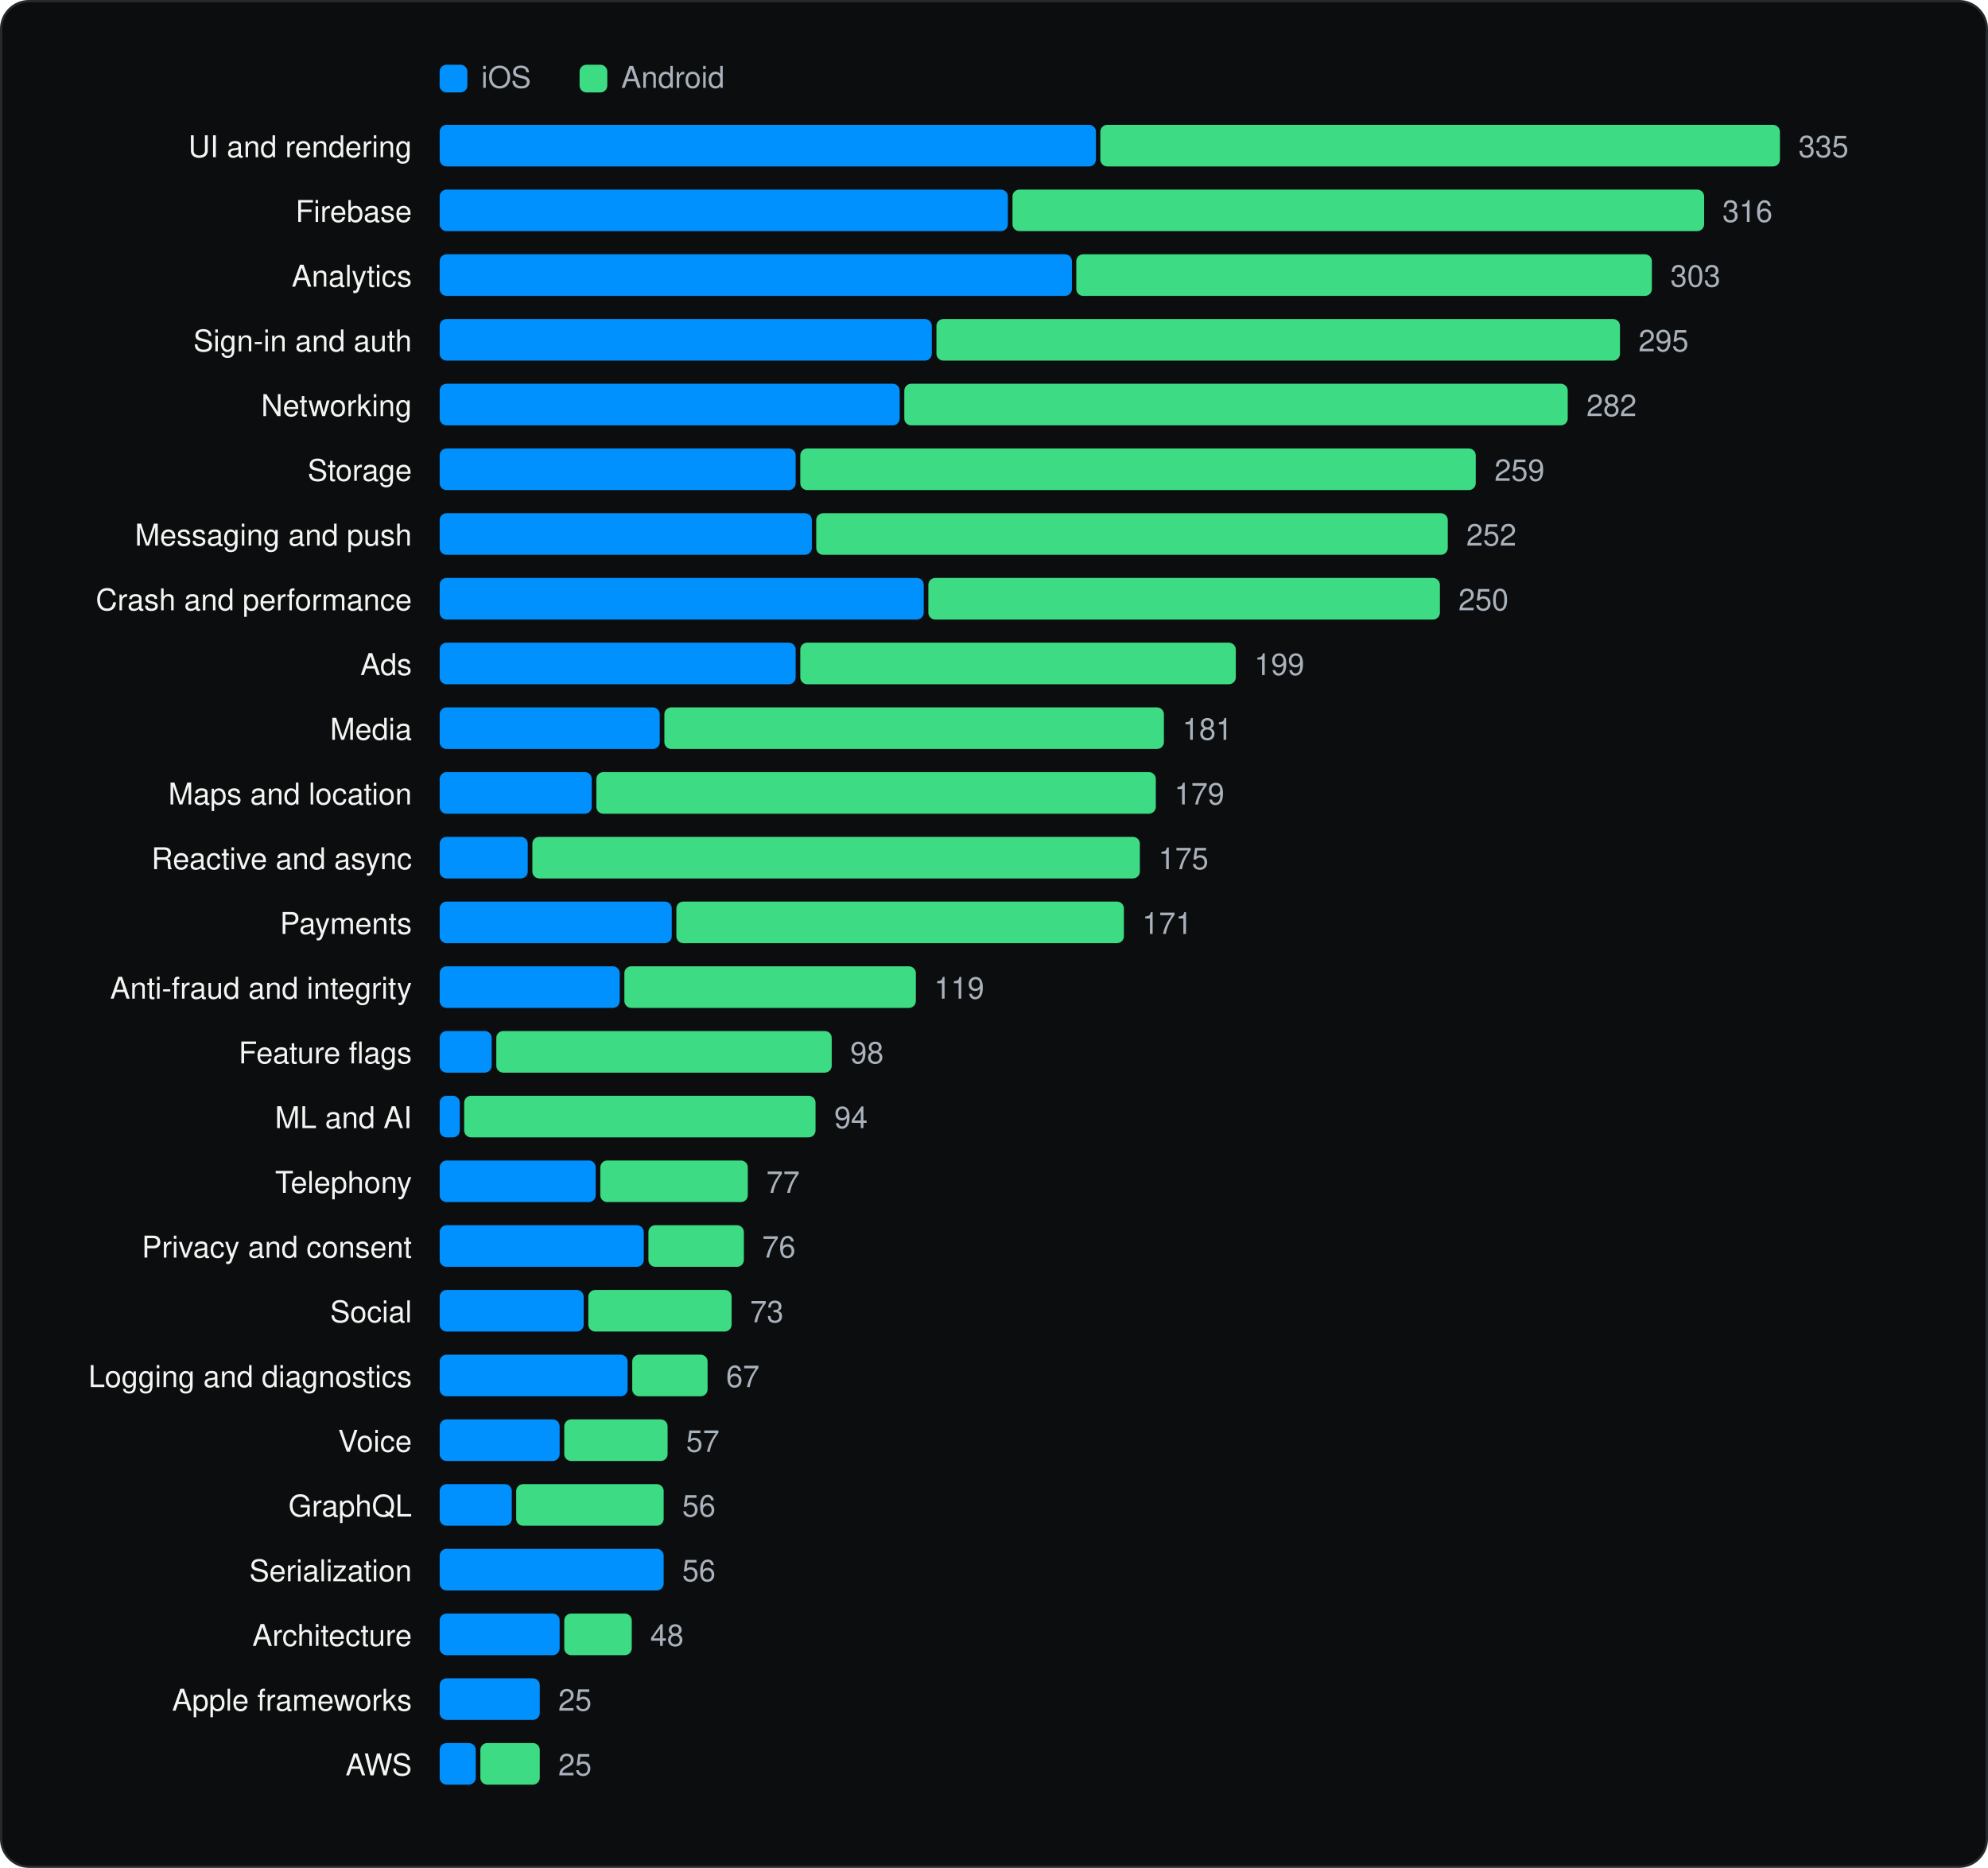
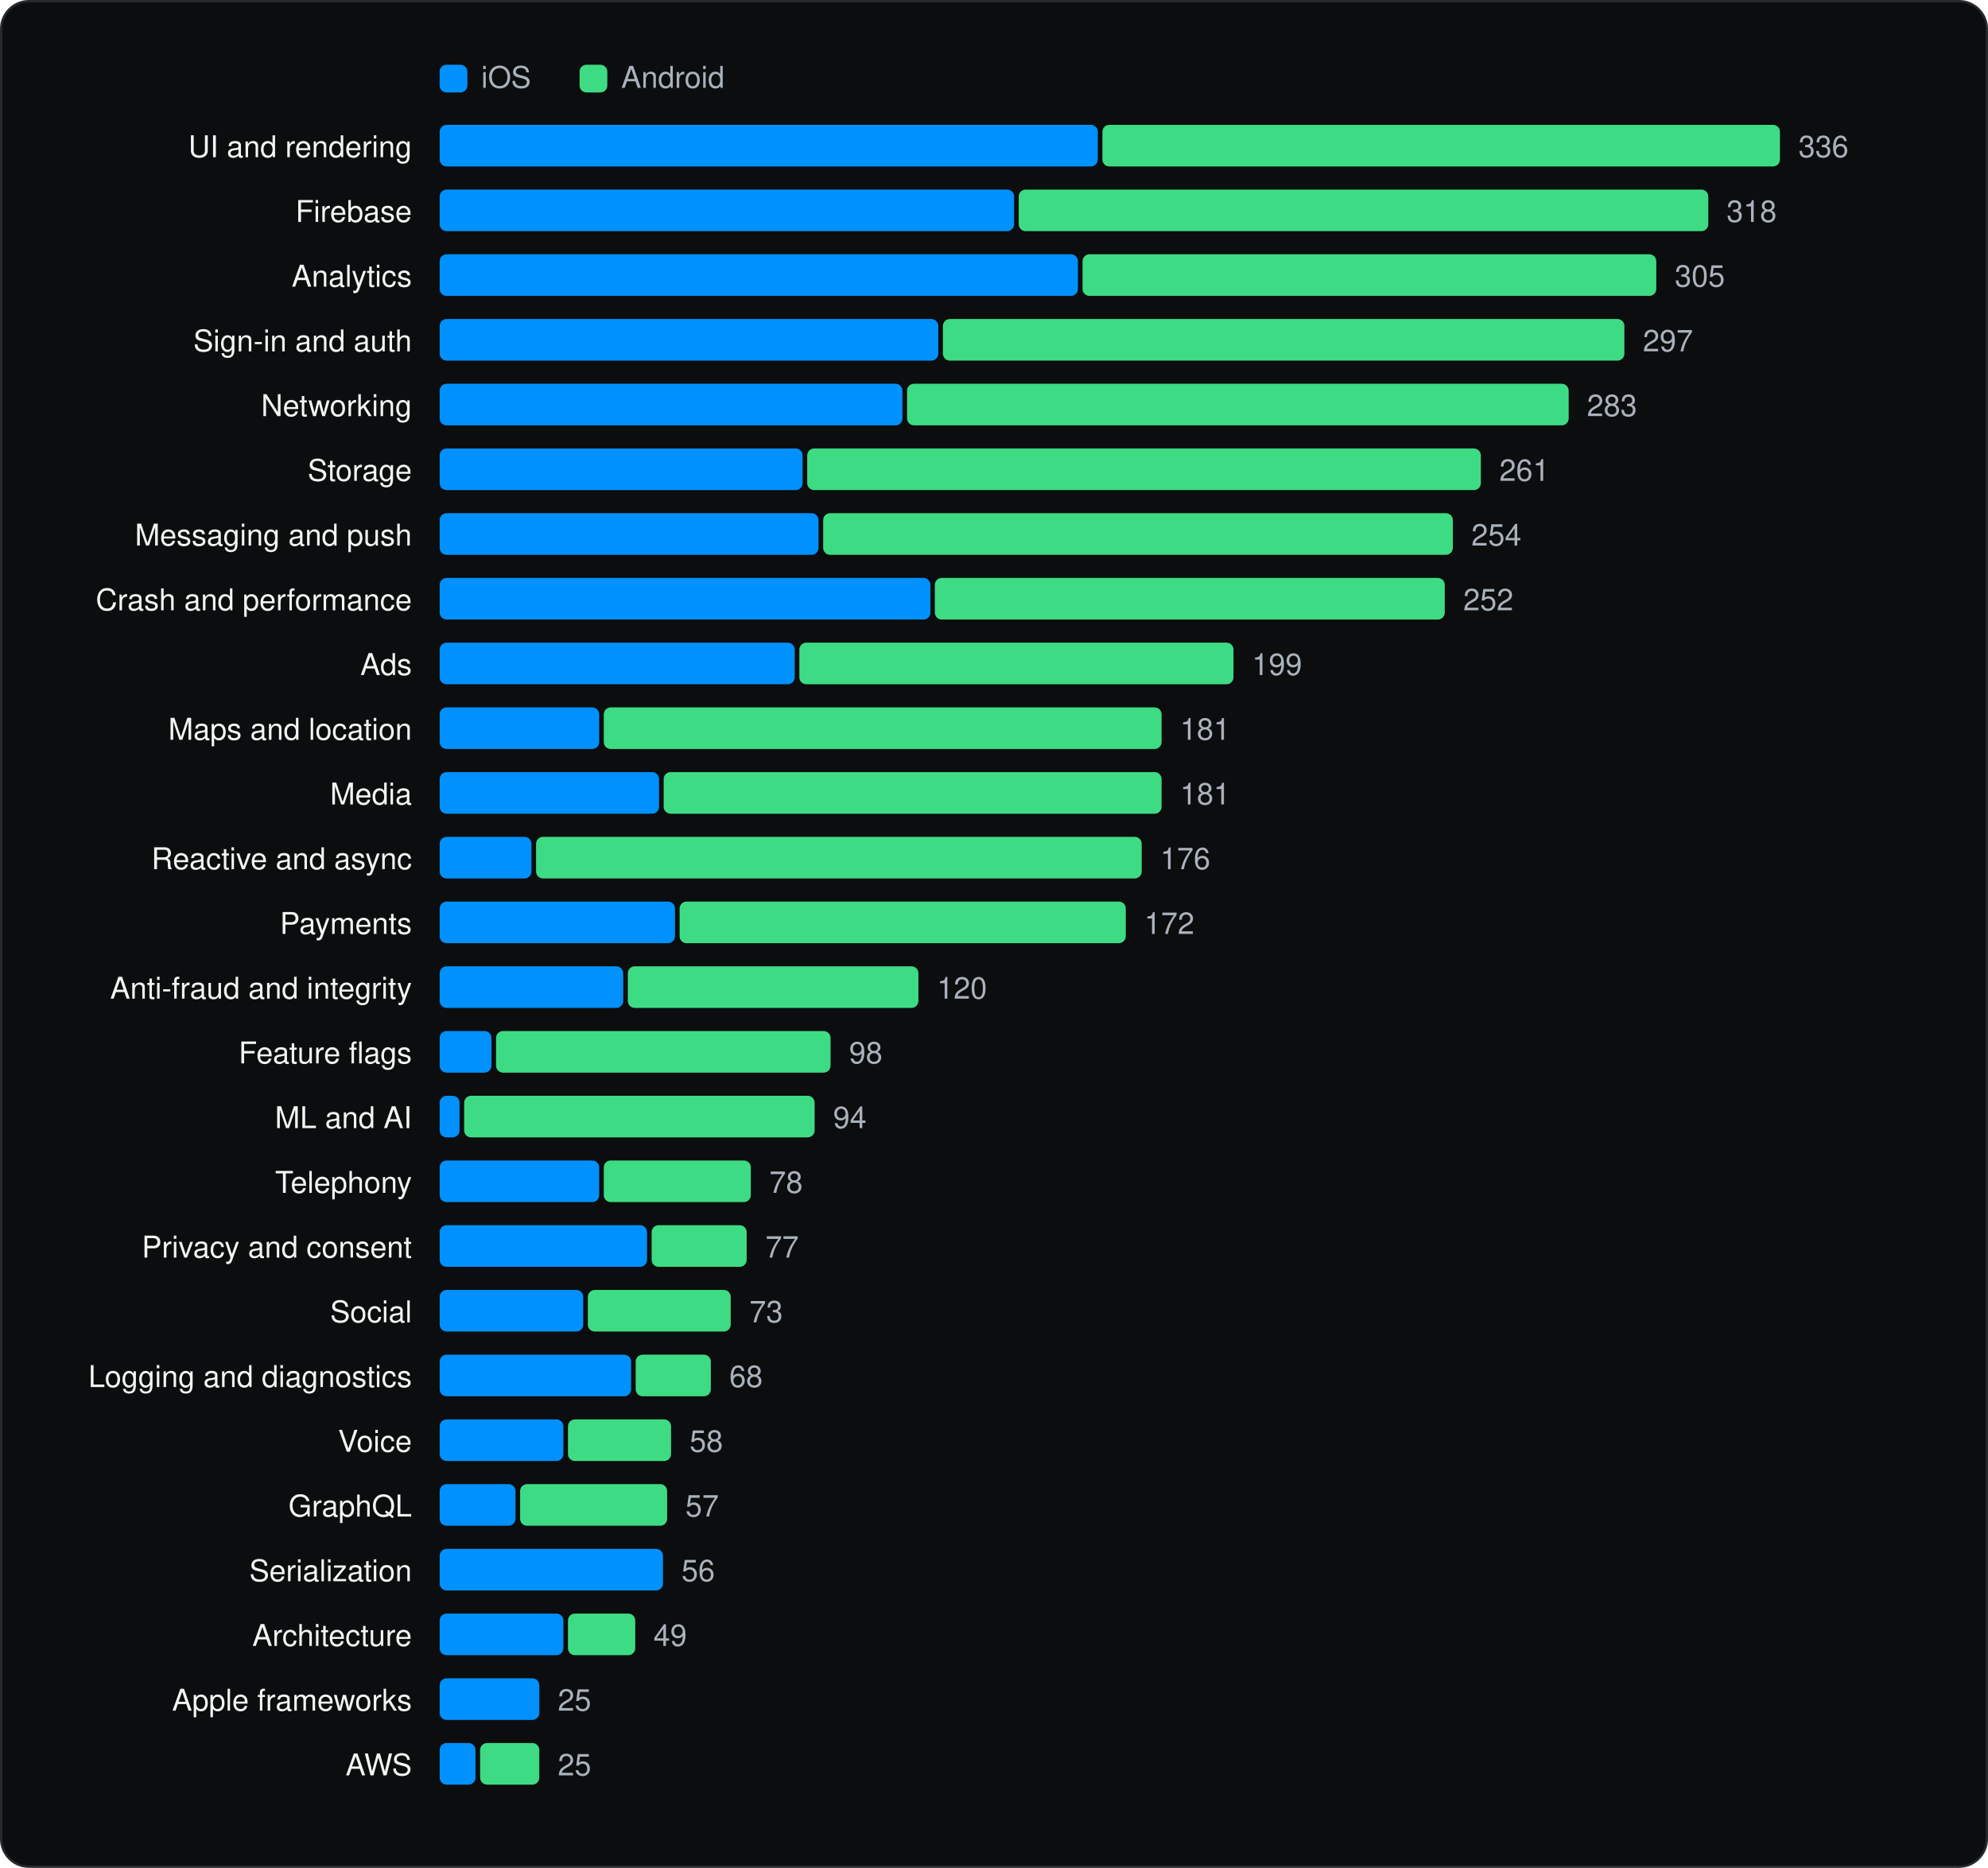
<svg xmlns="http://www.w3.org/2000/svg" viewBox="0 0 860 808" width="860" height="808" role="img" aria-label="SDK categories" font-family="Geist, -apple-system, BlinkMacSystemFont, 'Segoe UI', Helvetica, Arial, sans-serif">
  <rect x="0.5" y="0.5" width="859" height="807" rx="12" fill="#0C0D0E" stroke="#262A2D" />
  <g transform="translate(20 20)">
    <rect x="170.18" y="8" width="12" height="12" rx="3" fill="#0091FF" />
    <text x="188.18" y="18" font-size="13" fill="#A9B2BC">iOS</text>
    <rect x="230.72" y="8" width="12" height="12" rx="3" fill="#3DDC84" />
    <text x="248.72" y="18" font-size="13" fill="#A9B2BC">Android</text>
    <text x="158.18" y="48" font-size="13" text-anchor="end" fill="#F1F6F3">UI and rendering</text>
-     <rect x="170.2" y="34" width="283.9" height="18" rx="3" fill="#0091FF" />
-     <rect x="456.0" y="34" width="294.0" height="18" rx="3" fill="#3DDC84" />
-     <text x="758.0" y="48" font-size="13" fill="#A9B2BC">335</text>
+     <rect x="170.2" y="34" width="284.7" height="18" rx="3" fill="#0091FF" />
+     <rect x="456.9" y="34" width="293.1" height="18" rx="3" fill="#3DDC84" />
+     <text x="758.0" y="48" font-size="13" fill="#A9B2BC">336</text>
    <text x="158.18" y="76" font-size="13" text-anchor="end" fill="#F1F6F3">Firebase</text>
-     <rect x="170.2" y="62" width="245.8" height="18" rx="3" fill="#0091FF" />
-     <rect x="418.0" y="62" width="299.2" height="18" rx="3" fill="#3DDC84" />
-     <text x="725.1" y="76" font-size="13" fill="#A9B2BC">316</text>
+     <rect x="170.2" y="62" width="248.5" height="18" rx="3" fill="#0091FF" />
+     <rect x="420.7" y="62" width="298.3" height="18" rx="3" fill="#3DDC84" />
+     <text x="726.9" y="76" font-size="13" fill="#A9B2BC">318</text>
    <text x="158.18" y="104" font-size="13" text-anchor="end" fill="#F1F6F3">Analytics</text>
-     <rect x="170.2" y="90" width="273.5" height="18" rx="3" fill="#0091FF" />
-     <rect x="445.6" y="90" width="249.0" height="18" rx="3" fill="#3DDC84" />
-     <text x="702.6" y="104" font-size="13" fill="#A9B2BC">303</text>
+     <rect x="170.2" y="90" width="276.1" height="18" rx="3" fill="#0091FF" />
+     <rect x="448.3" y="90" width="248.2" height="18" rx="3" fill="#3DDC84" />
+     <text x="704.5" y="104" font-size="13" fill="#A9B2BC">305</text>
    <text x="158.18" y="132" font-size="13" text-anchor="end" fill="#F1F6F3">Sign-in and auth</text>
-     <rect x="170.2" y="118" width="212.9" height="18" rx="3" fill="#0091FF" />
-     <rect x="385.1" y="118" width="295.7" height="18" rx="3" fill="#3DDC84" />
-     <text x="688.8" y="132" font-size="13" fill="#A9B2BC">295</text>
+     <rect x="170.2" y="118" width="215.7" height="18" rx="3" fill="#0091FF" />
+     <rect x="387.9" y="118" width="294.8" height="18" rx="3" fill="#3DDC84" />
+     <text x="690.7" y="132" font-size="13" fill="#A9B2BC">297</text>
    <text x="158.18" y="160" font-size="13" text-anchor="end" fill="#F1F6F3">Networking</text>
-     <rect x="170.2" y="146" width="199.0" height="18" rx="3" fill="#0091FF" />
-     <rect x="371.2" y="146" width="287.0" height="18" rx="3" fill="#3DDC84" />
-     <text x="666.3" y="160" font-size="13" fill="#A9B2BC">282</text>
+     <rect x="170.2" y="146" width="200.2" height="18" rx="3" fill="#0091FF" />
+     <rect x="372.4" y="146" width="286.2" height="18" rx="3" fill="#3DDC84" />
+     <text x="666.5" y="160" font-size="13" fill="#A9B2BC">283</text>
    <text x="158.18" y="188" font-size="13" text-anchor="end" fill="#F1F6F3">Storage</text>
-     <rect x="170.2" y="174" width="154.0" height="18" rx="3" fill="#0091FF" />
-     <rect x="326.2" y="174" width="292.2" height="18" rx="3" fill="#3DDC84" />
-     <text x="626.5" y="188" font-size="13" fill="#A9B2BC">259</text>
+     <rect x="170.2" y="174" width="157.0" height="18" rx="3" fill="#0091FF" />
+     <rect x="329.2" y="174" width="291.4" height="18" rx="3" fill="#3DDC84" />
+     <text x="628.6" y="188" font-size="13" fill="#A9B2BC">261</text>
    <text x="158.18" y="216" font-size="13" text-anchor="end" fill="#F1F6F3">Messaging and push</text>
-     <rect x="170.2" y="202" width="161.0" height="18" rx="3" fill="#0091FF" />
-     <rect x="333.1" y="202" width="273.2" height="18" rx="3" fill="#3DDC84" />
-     <text x="614.3" y="216" font-size="13" fill="#A9B2BC">252</text>
+     <rect x="170.2" y="202" width="163.9" height="18" rx="3" fill="#0091FF" />
+     <rect x="336.1" y="202" width="272.4" height="18" rx="3" fill="#3DDC84" />
+     <text x="616.5" y="216" font-size="13" fill="#A9B2BC">254</text>
    <text x="158.18" y="244" font-size="13" text-anchor="end" fill="#F1F6F3">Crash and performance</text>
-     <rect x="170.2" y="230" width="209.4" height="18" rx="3" fill="#0091FF" />
-     <rect x="381.6" y="230" width="221.3" height="18" rx="3" fill="#3DDC84" />
-     <text x="610.9" y="244" font-size="13" fill="#A9B2BC">250</text>
+     <rect x="170.2" y="230" width="212.3" height="18" rx="3" fill="#0091FF" />
+     <rect x="384.4" y="230" width="220.6" height="18" rx="3" fill="#3DDC84" />
+     <text x="613.0" y="244" font-size="13" fill="#A9B2BC">252</text>
    <text x="158.18" y="272" font-size="13" text-anchor="end" fill="#F1F6F3">Ads</text>
-     <rect x="170.2" y="258" width="154.0" height="18" rx="3" fill="#0091FF" />
-     <rect x="326.2" y="258" width="188.4" height="18" rx="3" fill="#3DDC84" />
-     <text x="522.6" y="272" font-size="13" fill="#A9B2BC">199</text>
-     <text x="158.18" y="300" font-size="13" text-anchor="end" fill="#F1F6F3">Media</text>
-     <rect x="170.2" y="286" width="95.2" height="18" rx="3" fill="#0091FF" />
-     <rect x="267.4" y="286" width="216.1" height="18" rx="3" fill="#3DDC84" />
-     <text x="491.5" y="300" font-size="13" fill="#A9B2BC">181</text>
-     <text x="158.18" y="328" font-size="13" text-anchor="end" fill="#F1F6F3">Maps and location</text>
-     <rect x="170.2" y="314" width="65.8" height="18" rx="3" fill="#0091FF" />
-     <rect x="238.0" y="314" width="242.0" height="18" rx="3" fill="#3DDC84" />
-     <text x="488.0" y="328" font-size="13" fill="#A9B2BC">179</text>
+     <rect x="170.2" y="258" width="153.6" height="18" rx="3" fill="#0091FF" />
+     <rect x="325.8" y="258" width="187.8" height="18" rx="3" fill="#3DDC84" />
+     <text x="521.6" y="272" font-size="13" fill="#A9B2BC">199</text>
+     <text x="158.18" y="300" font-size="13" text-anchor="end" fill="#F1F6F3">Maps and location</text>
+     <rect x="170.2" y="286" width="69.0" height="18" rx="3" fill="#0091FF" />
+     <rect x="241.2" y="286" width="241.3" height="18" rx="3" fill="#3DDC84" />
+     <text x="490.5" y="300" font-size="13" fill="#A9B2BC">181</text>
+     <text x="158.18" y="328" font-size="13" text-anchor="end" fill="#F1F6F3">Media</text>
+     <rect x="170.2" y="314" width="94.9" height="18" rx="3" fill="#0091FF" />
+     <rect x="267.1" y="314" width="215.4" height="18" rx="3" fill="#3DDC84" />
+     <text x="490.5" y="328" font-size="13" fill="#A9B2BC">181</text>
    <text x="158.18" y="356" font-size="13" text-anchor="end" fill="#F1F6F3">Reactive and async</text>
-     <rect x="170.2" y="342" width="38.1" height="18" rx="3" fill="#0091FF" />
-     <rect x="210.3" y="342" width="262.8" height="18" rx="3" fill="#3DDC84" />
-     <text x="481.1" y="356" font-size="13" fill="#A9B2BC">175</text>
+     <rect x="170.2" y="342" width="39.7" height="18" rx="3" fill="#0091FF" />
+     <rect x="211.9" y="342" width="262.0" height="18" rx="3" fill="#3DDC84" />
+     <text x="481.9" y="356" font-size="13" fill="#A9B2BC">176</text>
    <text x="158.18" y="384" font-size="13" text-anchor="end" fill="#F1F6F3">Payments</text>
-     <rect x="170.2" y="370" width="100.4" height="18" rx="3" fill="#0091FF" />
-     <rect x="272.6" y="370" width="193.6" height="18" rx="3" fill="#3DDC84" />
-     <text x="474.1" y="384" font-size="13" fill="#A9B2BC">171</text>
+     <rect x="170.2" y="370" width="101.8" height="18" rx="3" fill="#0091FF" />
+     <rect x="274.0" y="370" width="193.0" height="18" rx="3" fill="#3DDC84" />
+     <text x="475.0" y="384" font-size="13" fill="#A9B2BC">172</text>
    <text x="158.18" y="412" font-size="13" text-anchor="end" fill="#F1F6F3">Anti-fraud and integrity</text>
-     <rect x="170.2" y="398" width="77.9" height="18" rx="3" fill="#0091FF" />
-     <rect x="250.1" y="398" width="126.1" height="18" rx="3" fill="#3DDC84" />
-     <text x="384.1" y="412" font-size="13" fill="#A9B2BC">119</text>
+     <rect x="170.2" y="398" width="79.4" height="18" rx="3" fill="#0091FF" />
+     <rect x="251.6" y="398" width="125.7" height="18" rx="3" fill="#3DDC84" />
+     <text x="385.3" y="412" font-size="13" fill="#A9B2BC">120</text>
    <text x="158.18" y="440" font-size="13" text-anchor="end" fill="#F1F6F3">Feature flags</text>
-     <rect x="170.2" y="426" width="22.5" height="18" rx="3" fill="#0091FF" />
-     <rect x="194.7" y="426" width="145.1" height="18" rx="3" fill="#3DDC84" />
-     <text x="347.8" y="440" font-size="13" fill="#A9B2BC">98</text>
+     <rect x="170.2" y="426" width="22.4" height="18" rx="3" fill="#0091FF" />
+     <rect x="194.6" y="426" width="144.7" height="18" rx="3" fill="#3DDC84" />
+     <text x="347.3" y="440" font-size="13" fill="#A9B2BC">98</text>
    <text x="158.18" y="468" font-size="13" text-anchor="end" fill="#F1F6F3">ML and AI</text>
-     <rect x="170.2" y="454" width="8.7" height="18" rx="3" fill="#0091FF" />
-     <rect x="180.8" y="454" width="152.0" height="18" rx="3" fill="#3DDC84" />
-     <text x="340.9" y="468" font-size="13" fill="#A9B2BC">94</text>
+     <rect x="170.2" y="454" width="8.6" height="18" rx="3" fill="#0091FF" />
+     <rect x="180.8" y="454" width="151.6" height="18" rx="3" fill="#3DDC84" />
+     <text x="340.4" y="468" font-size="13" fill="#A9B2BC">94</text>
    <text x="158.18" y="496" font-size="13" text-anchor="end" fill="#F1F6F3">Telephony</text>
-     <rect x="170.2" y="482" width="67.5" height="18" rx="3" fill="#0091FF" />
-     <rect x="239.7" y="482" width="63.8" height="18" rx="3" fill="#3DDC84" />
-     <text x="311.5" y="496" font-size="13" fill="#A9B2BC">77</text>
+     <rect x="170.2" y="482" width="69.0" height="18" rx="3" fill="#0091FF" />
+     <rect x="241.2" y="482" width="63.6" height="18" rx="3" fill="#3DDC84" />
+     <text x="312.8" y="496" font-size="13" fill="#A9B2BC">78</text>
    <text x="158.18" y="524" font-size="13" text-anchor="end" fill="#F1F6F3">Privacy and consent</text>
-     <rect x="170.2" y="510" width="88.3" height="18" rx="3" fill="#0091FF" />
-     <rect x="260.5" y="510" width="41.3" height="18" rx="3" fill="#3DDC84" />
-     <text x="309.7" y="524" font-size="13" fill="#A9B2BC">76</text>
+     <rect x="170.2" y="510" width="89.7" height="18" rx="3" fill="#0091FF" />
+     <rect x="261.9" y="510" width="41.1" height="18" rx="3" fill="#3DDC84" />
+     <text x="311.1" y="524" font-size="13" fill="#A9B2BC">77</text>
    <text x="158.18" y="552" font-size="13" text-anchor="end" fill="#F1F6F3">Social</text>
-     <rect x="170.2" y="538" width="62.3" height="18" rx="3" fill="#0091FF" />
-     <rect x="234.5" y="538" width="62.0" height="18" rx="3" fill="#3DDC84" />
-     <text x="304.5" y="552" font-size="13" fill="#A9B2BC">73</text>
+     <rect x="170.2" y="538" width="62.1" height="18" rx="3" fill="#0091FF" />
+     <rect x="234.3" y="538" width="61.8" height="18" rx="3" fill="#3DDC84" />
+     <text x="304.2" y="552" font-size="13" fill="#A9B2BC">73</text>
    <text x="158.18" y="580" font-size="13" text-anchor="end" fill="#F1F6F3">Logging and diagnostics</text>
-     <rect x="170.2" y="566" width="81.3" height="18" rx="3" fill="#0091FF" />
-     <rect x="253.5" y="566" width="32.6" height="18" rx="3" fill="#3DDC84" />
-     <text x="294.1" y="580" font-size="13" fill="#A9B2BC">67</text>
+     <rect x="170.2" y="566" width="82.8" height="18" rx="3" fill="#0091FF" />
+     <rect x="255.0" y="566" width="32.5" height="18" rx="3" fill="#3DDC84" />
+     <text x="295.5" y="580" font-size="13" fill="#A9B2BC">68</text>
    <text x="158.18" y="608" font-size="13" text-anchor="end" fill="#F1F6F3">Voice</text>
-     <rect x="170.2" y="594" width="51.9" height="18" rx="3" fill="#0091FF" />
-     <rect x="224.1" y="594" width="44.7" height="18" rx="3" fill="#3DDC84" />
-     <text x="276.8" y="608" font-size="13" fill="#A9B2BC">57</text>
+     <rect x="170.2" y="594" width="53.5" height="18" rx="3" fill="#0091FF" />
+     <rect x="225.7" y="594" width="44.6" height="18" rx="3" fill="#3DDC84" />
+     <text x="278.3" y="608" font-size="13" fill="#A9B2BC">58</text>
    <text x="158.18" y="636" font-size="13" text-anchor="end" fill="#F1F6F3">GraphQL</text>
-     <rect x="170.2" y="622" width="31.2" height="18" rx="3" fill="#0091FF" />
-     <rect x="203.3" y="622" width="63.8" height="18" rx="3" fill="#3DDC84" />
-     <text x="275.1" y="636" font-size="13" fill="#A9B2BC">56</text>
+     <rect x="170.2" y="622" width="32.8" height="18" rx="3" fill="#0091FF" />
+     <rect x="205.0" y="622" width="63.6" height="18" rx="3" fill="#3DDC84" />
+     <text x="276.5" y="636" font-size="13" fill="#A9B2BC">57</text>
    <text x="158.18" y="664" font-size="13" text-anchor="end" fill="#F1F6F3">Serialization</text>
-     <rect x="170.2" y="650" width="96.9" height="18" rx="3" fill="#0091FF" />
-     <text x="275.1" y="664" font-size="13" fill="#A9B2BC">56</text>
+     <rect x="170.2" y="650" width="96.6" height="18" rx="3" fill="#0091FF" />
+     <text x="274.8" y="664" font-size="13" fill="#A9B2BC">56</text>
    <text x="158.18" y="692" font-size="13" text-anchor="end" fill="#F1F6F3">Architecture</text>
-     <rect x="170.2" y="678" width="51.9" height="18" rx="3" fill="#0091FF" />
-     <rect x="224.1" y="678" width="29.2" height="18" rx="3" fill="#3DDC84" />
-     <text x="261.3" y="692" font-size="13" fill="#A9B2BC">48</text>
+     <rect x="170.2" y="678" width="53.5" height="18" rx="3" fill="#0091FF" />
+     <rect x="225.7" y="678" width="29.1" height="18" rx="3" fill="#3DDC84" />
+     <text x="262.7" y="692" font-size="13" fill="#A9B2BC">49</text>
    <text x="158.18" y="720" font-size="13" text-anchor="end" fill="#F1F6F3">Apple frameworks</text>
-     <rect x="170.2" y="706" width="43.3" height="18" rx="3" fill="#0091FF" />
-     <text x="221.5" y="720" font-size="13" fill="#A9B2BC">25</text>
+     <rect x="170.2" y="706" width="43.1" height="18" rx="3" fill="#0091FF" />
+     <text x="221.3" y="720" font-size="13" fill="#A9B2BC">25</text>
    <text x="158.18" y="748" font-size="13" text-anchor="end" fill="#F1F6F3">AWS</text>
-     <rect x="170.2" y="734" width="15.6" height="18" rx="3" fill="#0091FF" />
-     <rect x="187.8" y="734" width="25.7" height="18" rx="3" fill="#3DDC84" />
-     <text x="221.5" y="748" font-size="13" fill="#A9B2BC">25</text>
+     <rect x="170.2" y="734" width="15.5" height="18" rx="3" fill="#0091FF" />
+     <rect x="187.7" y="734" width="25.6" height="18" rx="3" fill="#3DDC84" />
+     <text x="221.3" y="748" font-size="13" fill="#A9B2BC">25</text>
  </g>
</svg>
